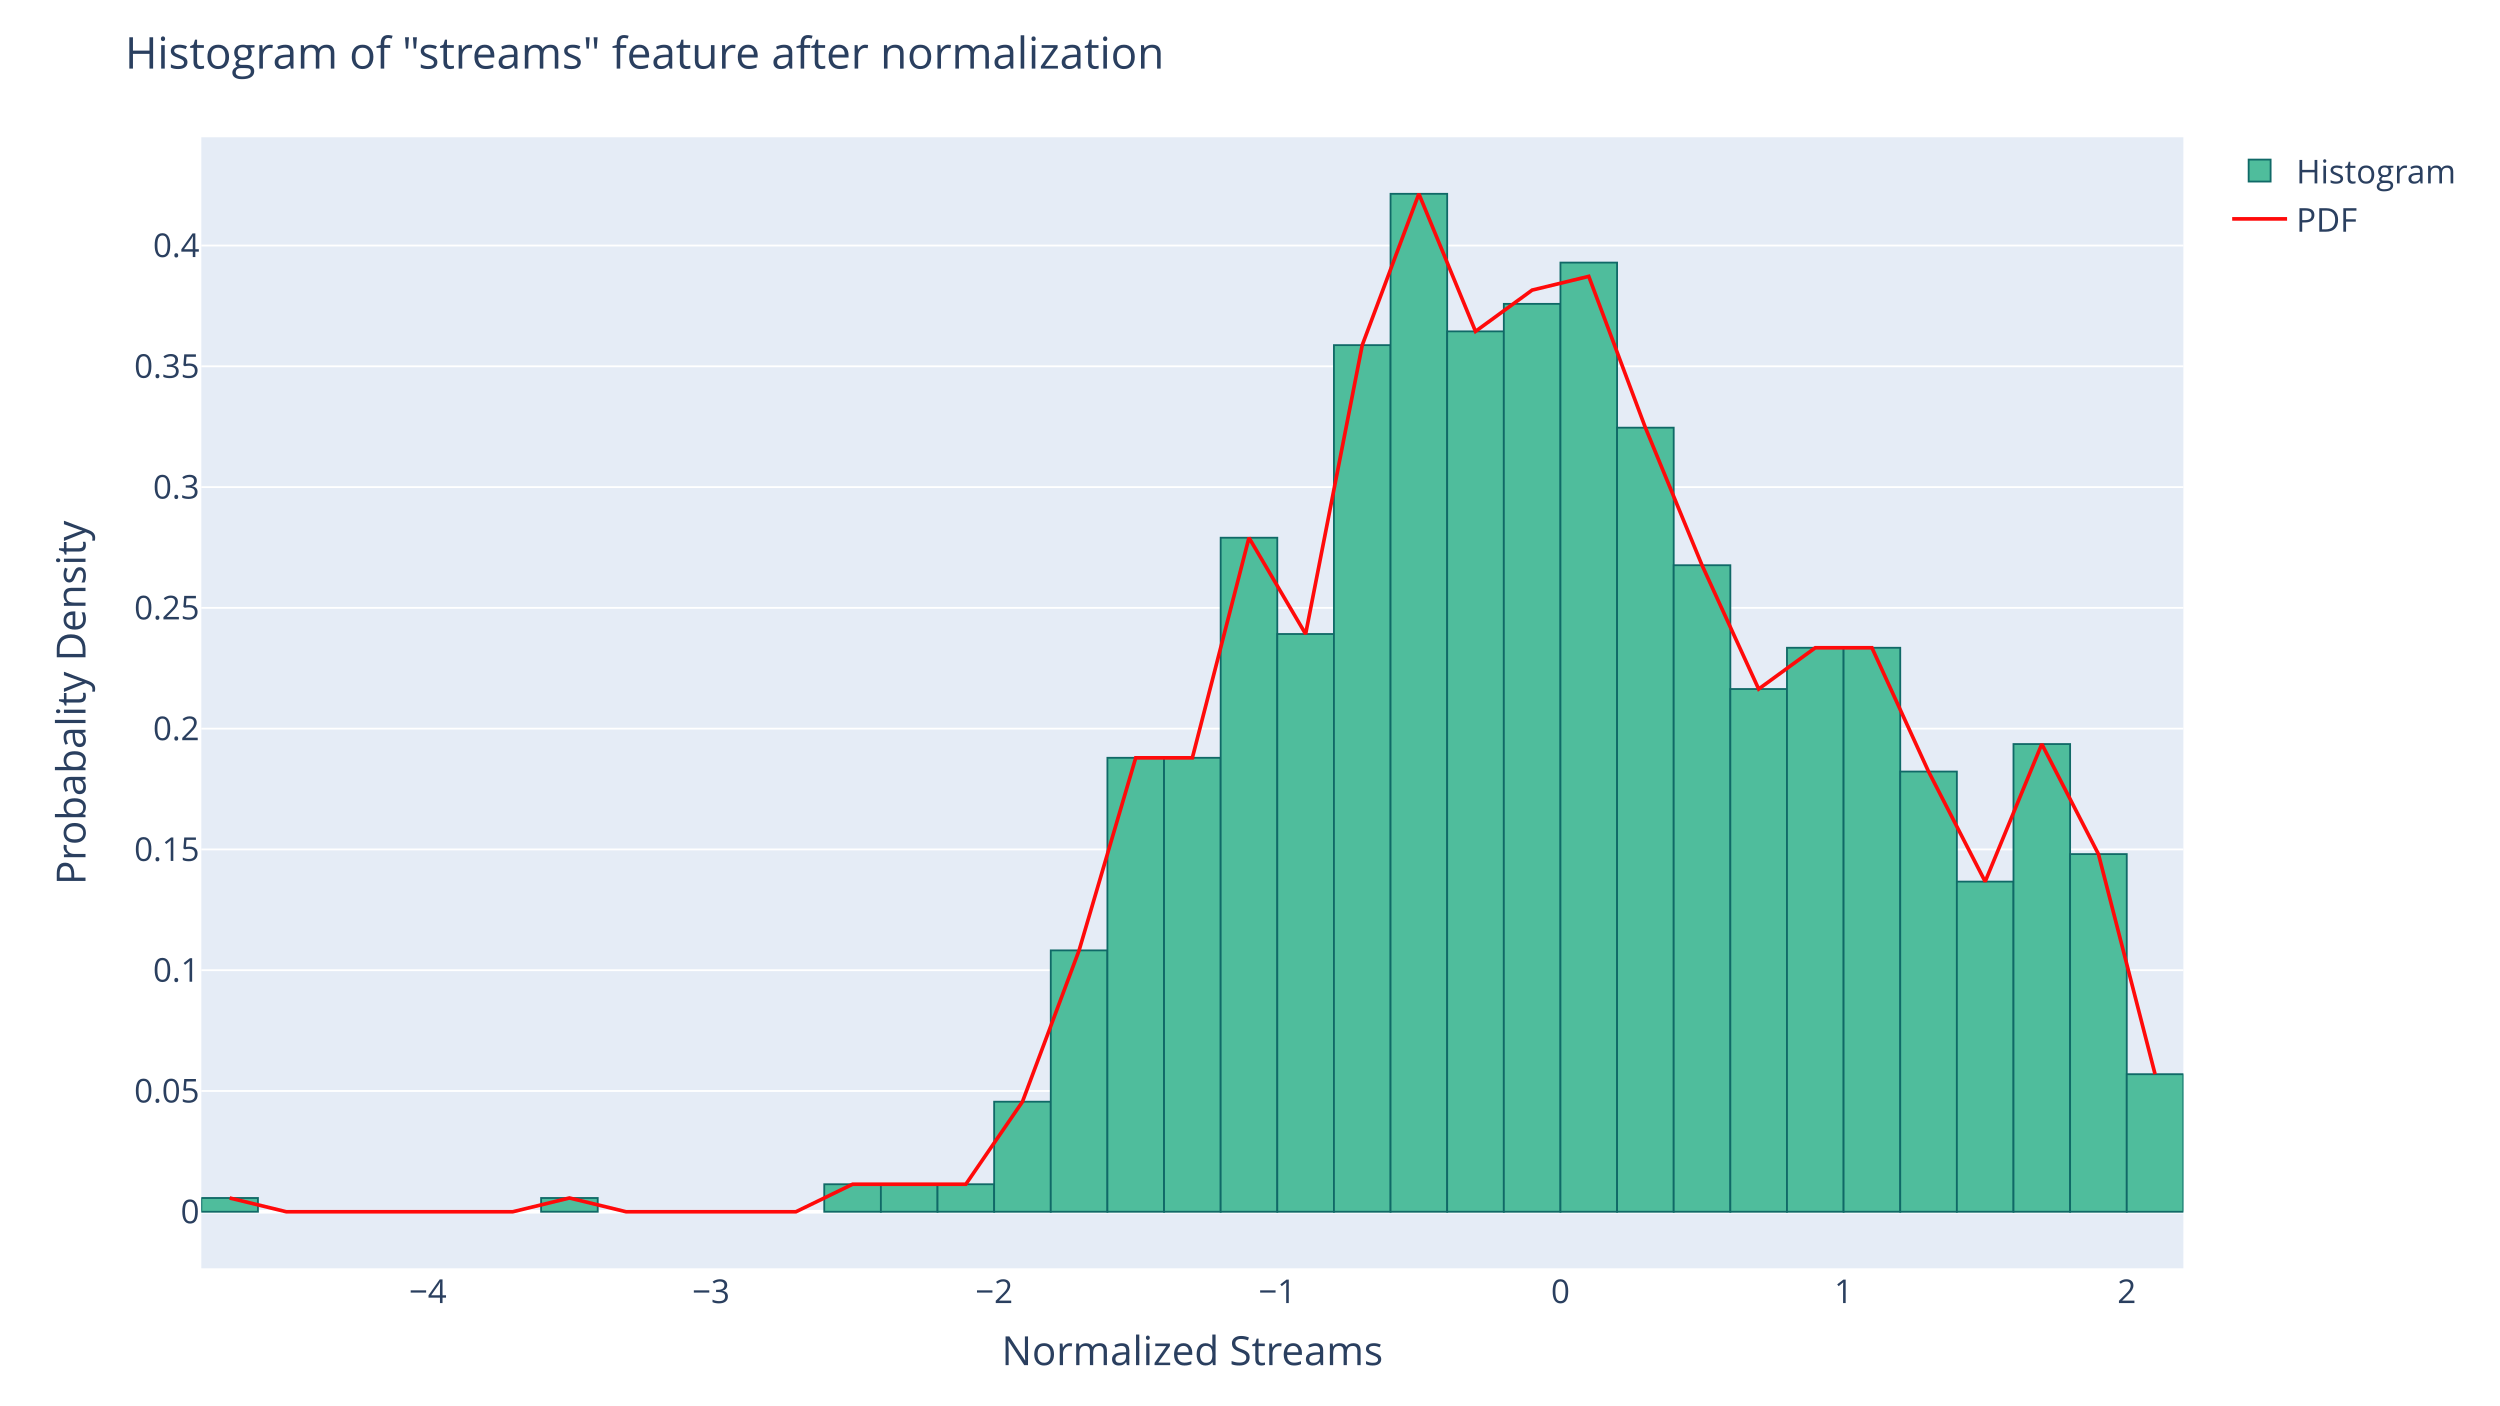
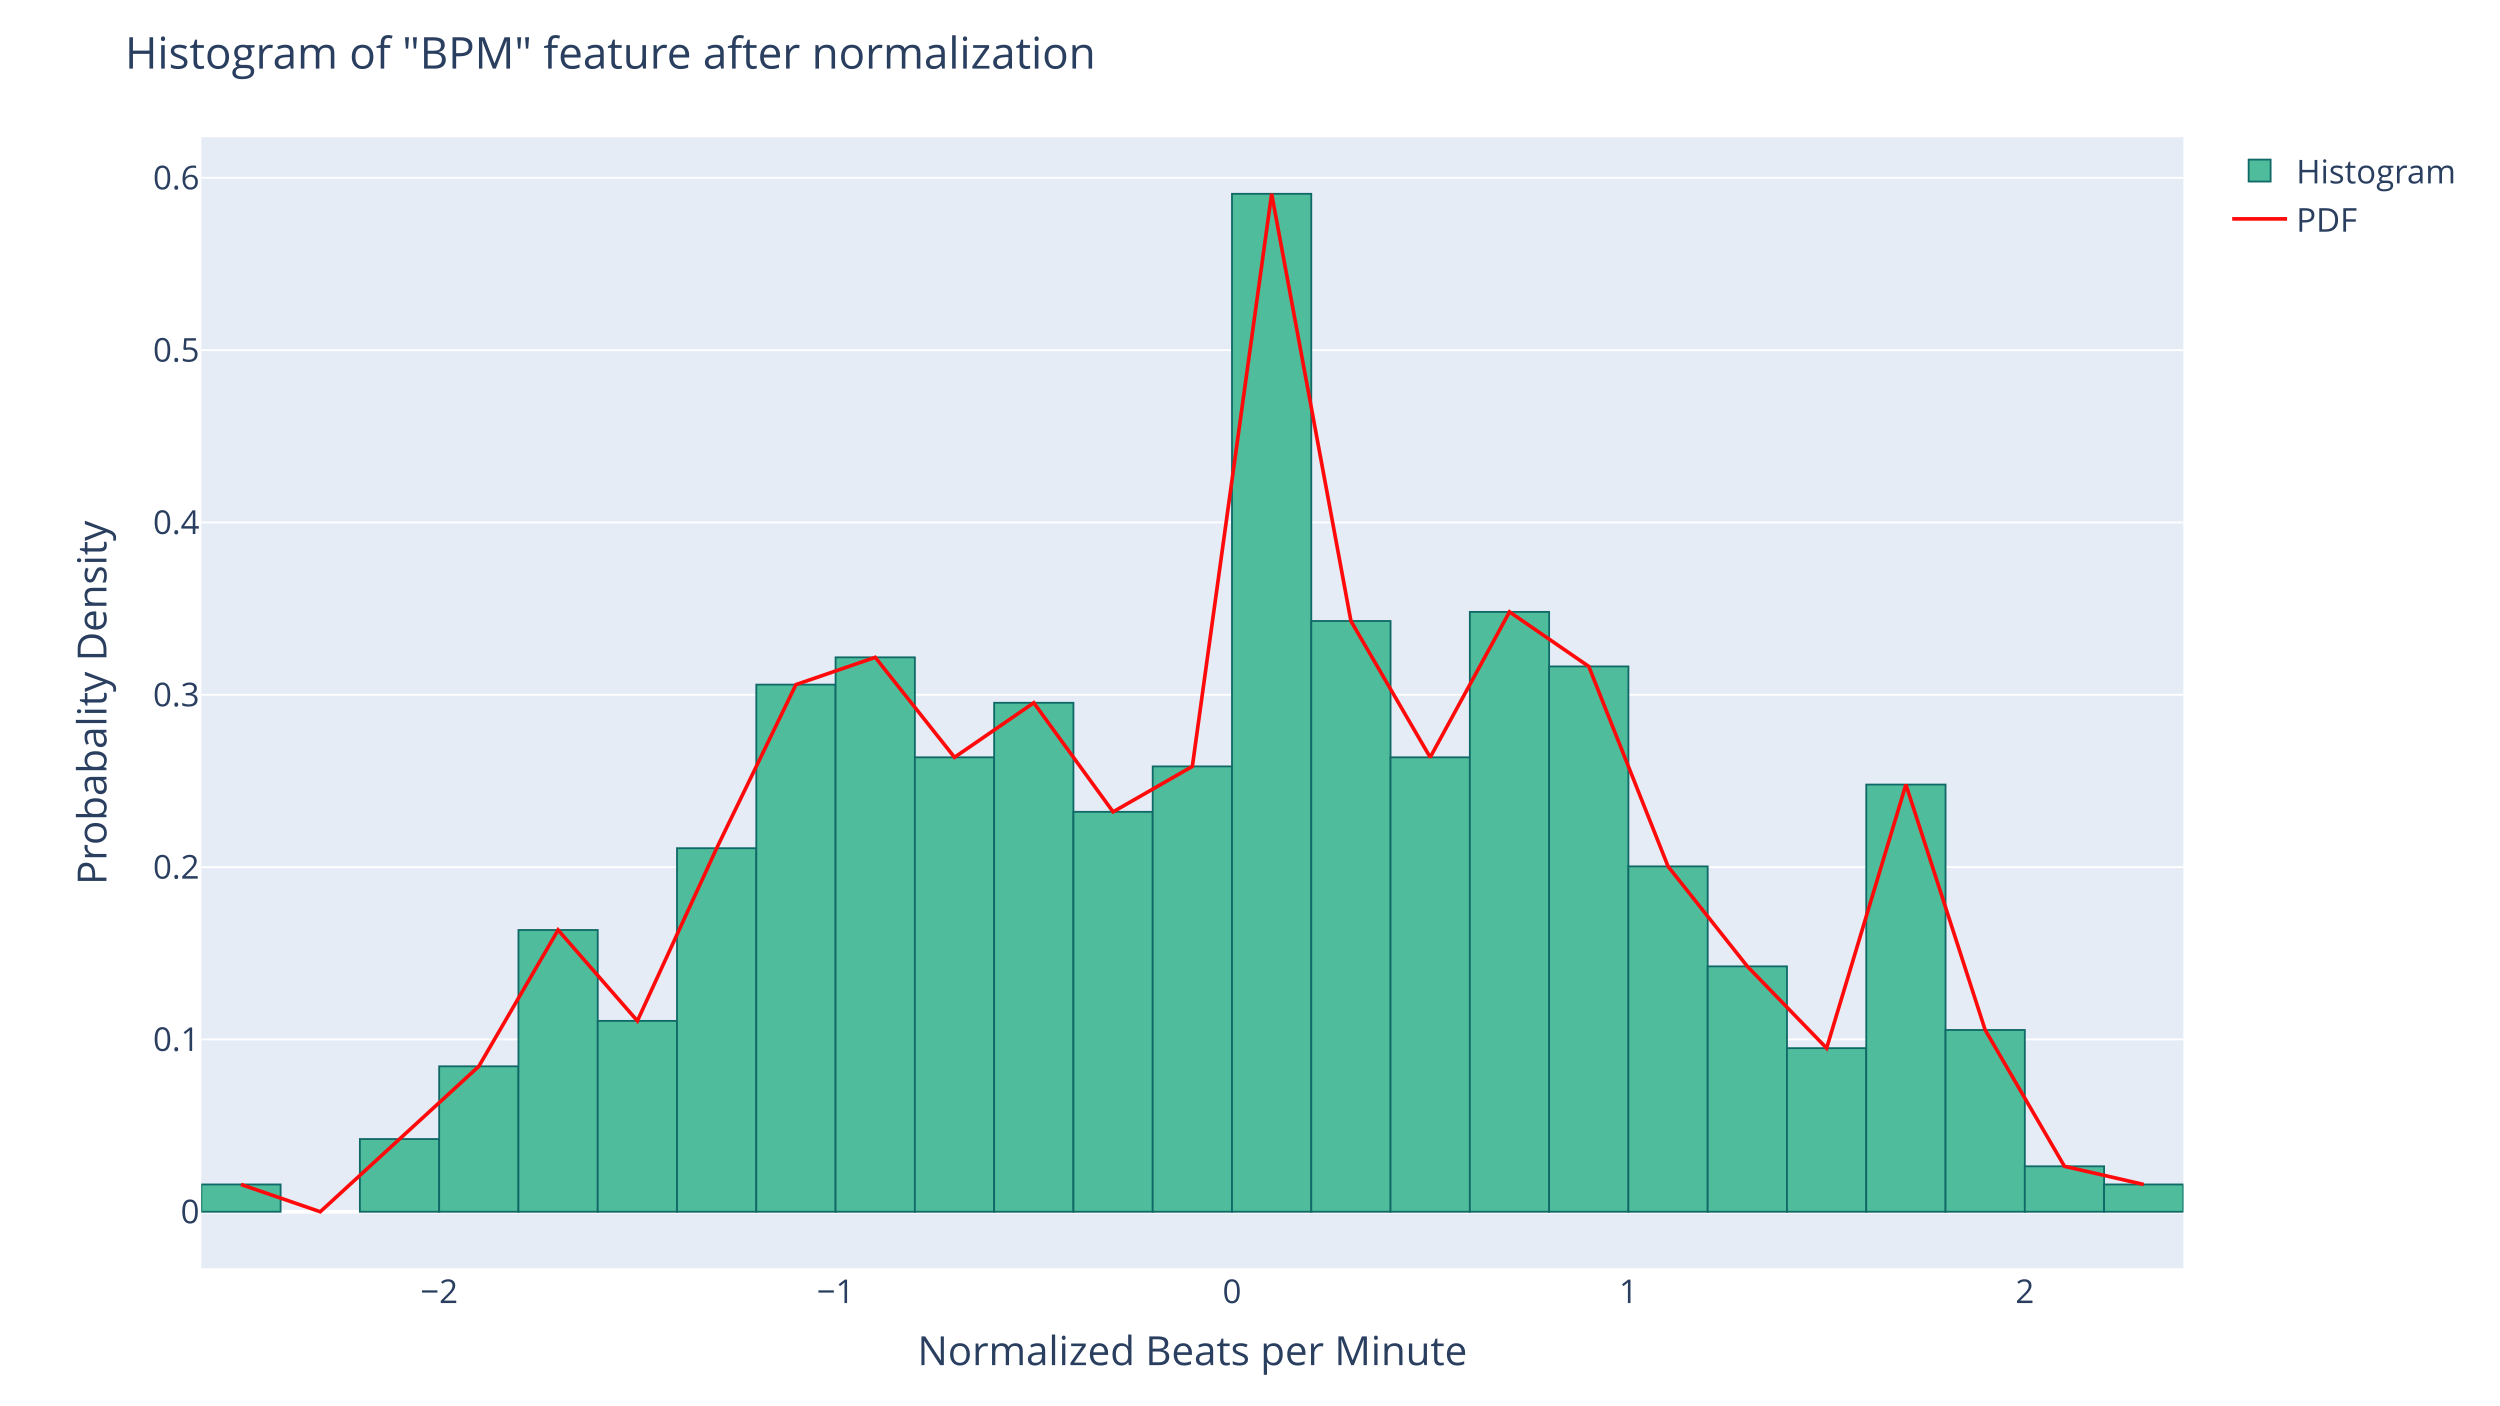
<svg xmlns="http://www.w3.org/2000/svg" class="main-svg" width="1366" height="768" style="" viewBox="0 0 1366 768">
  <rect x="0" y="0" width="1366" height="768" style="fill: rgb(255, 255, 255); fill-opacity: 1;" />
-   <defs id="defs-4e737f">
+   <defs id="defs-53ca72">
    <g class="clips">
-       <clipPath id="clip4e737fxyplot" class="plotclip">
+       <clipPath id="clip53ca72xyplot" class="plotclip">
        <rect width="1083" height="618" />
      </clipPath>
-       <clipPath class="axesclip" id="clip4e737fx">
+       <clipPath class="axesclip" id="clip53ca72x">
        <rect x="110" y="0" width="1083" height="768" />
      </clipPath>
-       <clipPath class="axesclip" id="clip4e737fy">
+       <clipPath class="axesclip" id="clip53ca72y">
        <rect x="0" y="75" width="1366" height="618" />
      </clipPath>
-       <clipPath class="axesclip" id="clip4e737fxy">
+       <clipPath class="axesclip" id="clip53ca72xy">
        <rect x="110" y="75" width="1083" height="618" />
      </clipPath>
    </g>
    <g class="gradients" />
    <g class="patterns" />
  </defs>
  <g class="bglayer">
    <rect class="bg" x="110" y="75" width="1083" height="618" style="fill: rgb(229, 236, 246); fill-opacity: 1; stroke-width: 0;" />
  </g>
  <g class="layer-below">
    <g class="imagelayer" />
    <g class="shapelayer" />
  </g>
  <g class="cartesianlayer">
    <g class="subplot xy">
      <g class="layer-subplot">
        <g class="shapelayer" />
        <g class="imagelayer" />
      </g>
      <g class="minor-gridlayer">
        <g class="x" />
        <g class="y" />
      </g>
      <g class="gridlayer">
        <g class="x" />
        <g class="y">
-           <path class="ygrid crisp" transform="translate(0,596.11)" d="M110,0h1083" style="stroke: rgb(255, 255, 255); stroke-opacity: 1; stroke-width: 1px;" />
-           <path class="ygrid crisp" transform="translate(0,530.12)" d="M110,0h1083" style="stroke: rgb(255, 255, 255); stroke-opacity: 1; stroke-width: 1px;" />
-           <path class="ygrid crisp" transform="translate(0,464.12)" d="M110,0h1083" style="stroke: rgb(255, 255, 255); stroke-opacity: 1; stroke-width: 1px;" />
-           <path class="ygrid crisp" transform="translate(0,398.13)" d="M110,0h1083" style="stroke: rgb(255, 255, 255); stroke-opacity: 1; stroke-width: 1px;" />
-           <path class="ygrid crisp" transform="translate(0,332.14)" d="M110,0h1083" style="stroke: rgb(255, 255, 255); stroke-opacity: 1; stroke-width: 1px;" />
-           <path class="ygrid crisp" transform="translate(0,266.15)" d="M110,0h1083" style="stroke: rgb(255, 255, 255); stroke-opacity: 1; stroke-width: 1px;" />
-           <path class="ygrid crisp" transform="translate(0,200.15)" d="M110,0h1083" style="stroke: rgb(255, 255, 255); stroke-opacity: 1; stroke-width: 1px;" />
-           <path class="ygrid crisp" transform="translate(0,134.16)" d="M110,0h1083" style="stroke: rgb(255, 255, 255); stroke-opacity: 1; stroke-width: 1px;" />
+           <path class="ygrid crisp" transform="translate(0,567.94)" d="M110,0h1083" style="stroke: rgb(255, 255, 255); stroke-opacity: 1; stroke-width: 1px;" />
+           <path class="ygrid crisp" transform="translate(0,473.79)" d="M110,0h1083" style="stroke: rgb(255, 255, 255); stroke-opacity: 1; stroke-width: 1px;" />
+           <path class="ygrid crisp" transform="translate(0,379.63)" d="M110,0h1083" style="stroke: rgb(255, 255, 255); stroke-opacity: 1; stroke-width: 1px;" />
+           <path class="ygrid crisp" transform="translate(0,285.47)" d="M110,0h1083" style="stroke: rgb(255, 255, 255); stroke-opacity: 1; stroke-width: 1px;" />
+           <path class="ygrid crisp" transform="translate(0,191.32)" d="M110,0h1083" style="stroke: rgb(255, 255, 255); stroke-opacity: 1; stroke-width: 1px;" />
+           <path class="ygrid crisp" transform="translate(0,97.16)" d="M110,0h1083" style="stroke: rgb(255, 255, 255); stroke-opacity: 1; stroke-width: 1px;" />
        </g>
      </g>
      <g class="zerolinelayer">
        <path class="yzl zl crisp" transform="translate(0,662.1)" d="M110,0h1083" style="stroke: rgb(255, 255, 255); stroke-opacity: 1; stroke-width: 2px;" />
      </g>
      <g class="layer-between">
        <g class="shapelayer" />
        <g class="imagelayer" />
      </g>
      <path class="xlines-below" />
      <path class="ylines-below" />
      <g class="overlines-below" />
      <g class="xaxislayer-below" />
      <g class="yaxislayer-below" />
      <g class="overaxes-below" />
      <g class="overplot">
-         <g class="xy" transform="translate(110,75)" clip-path="url(#clip4e737fxyplot)">
+         <g class="xy" transform="translate(110,75)" clip-path="url(#clip53ca72xyplot)">
          <g class="barlayer mlayer">
            <g class="trace bars" style="opacity: 1;">
              <g class="points">
                <g class="point">
-                   <path d="M0,587.1V579.58H30.94V587.1Z" style="vector-effect: none; opacity: 1; stroke-width: 1px; fill: rgb(79, 189, 156); fill-opacity: 1; stroke: rgb(16, 105, 103); stroke-opacity: 1;" />
+                   <path d="M0,587.1V572.2H43.32V587.1Z" style="vector-effect: none; opacity: 1; stroke-width: 1px; fill: rgb(79, 189, 156); fill-opacity: 1; stroke: rgb(16, 105, 103); stroke-opacity: 1;" />
                </g>
                <g class="point">
                  <path d="M0,0Z" style="vector-effect: none; opacity: 1; stroke-width: 0px; fill: rgb(79, 189, 156); fill-opacity: 1; stroke: rgb(16, 105, 103); stroke-opacity: 1;" />
                </g>
                <g class="point">
-                   <path d="M0,0Z" style="vector-effect: none; opacity: 1; stroke-width: 0px; fill: rgb(79, 189, 156); fill-opacity: 1; stroke: rgb(16, 105, 103); stroke-opacity: 1;" />
-                 </g>
-                 <g class="point">
-                   <path d="M0,0Z" style="vector-effect: none; opacity: 1; stroke-width: 0px; fill: rgb(79, 189, 156); fill-opacity: 1; stroke: rgb(16, 105, 103); stroke-opacity: 1;" />
-                 </g>
-                 <g class="point">
-                   <path d="M0,0Z" style="vector-effect: none; opacity: 1; stroke-width: 0px; fill: rgb(79, 189, 156); fill-opacity: 1; stroke: rgb(16, 105, 103); stroke-opacity: 1;" />
-                 </g>
-                 <g class="point">
-                   <path d="M0,0Z" style="vector-effect: none; opacity: 1; stroke-width: 0px; fill: rgb(79, 189, 156); fill-opacity: 1; stroke: rgb(16, 105, 103); stroke-opacity: 1;" />
-                 </g>
-                 <g class="point">
-                   <path d="M185.66,587.1V579.58H216.6V587.1Z" style="vector-effect: none; opacity: 1; stroke-width: 1px; fill: rgb(79, 189, 156); fill-opacity: 1; stroke: rgb(16, 105, 103); stroke-opacity: 1;" />
-                 </g>
-                 <g class="point">
-                   <path d="M0,0Z" style="vector-effect: none; opacity: 1; stroke-width: 0px; fill: rgb(79, 189, 156); fill-opacity: 1; stroke: rgb(16, 105, 103); stroke-opacity: 1;" />
-                 </g>
-                 <g class="point">
-                   <path d="M0,0Z" style="vector-effect: none; opacity: 1; stroke-width: 0px; fill: rgb(79, 189, 156); fill-opacity: 1; stroke: rgb(16, 105, 103); stroke-opacity: 1;" />
-                 </g>
-                 <g class="point">
-                   <path d="M0,0Z" style="vector-effect: none; opacity: 1; stroke-width: 0px; fill: rgb(79, 189, 156); fill-opacity: 1; stroke: rgb(16, 105, 103); stroke-opacity: 1;" />
-                 </g>
-                 <g class="point">
-                   <path d="M0,0Z" style="vector-effect: none; opacity: 1; stroke-width: 0px; fill: rgb(79, 189, 156); fill-opacity: 1; stroke: rgb(16, 105, 103); stroke-opacity: 1;" />
-                 </g>
-                 <g class="point">
-                   <path d="M340.37,587.1V572.07H371.31V587.1Z" style="vector-effect: none; opacity: 1; stroke-width: 1px; fill: rgb(79, 189, 156); fill-opacity: 1; stroke: rgb(16, 105, 103); stroke-opacity: 1;" />
-                 </g>
-                 <g class="point">
-                   <path d="M371.31,587.1V572.07H402.26V587.1Z" style="vector-effect: none; opacity: 1; stroke-width: 1px; fill: rgb(79, 189, 156); fill-opacity: 1; stroke: rgb(16, 105, 103); stroke-opacity: 1;" />
-                 </g>
-                 <g class="point">
-                   <path d="M402.26,587.1V572.07H433.2V587.1Z" style="vector-effect: none; opacity: 1; stroke-width: 1px; fill: rgb(79, 189, 156); fill-opacity: 1; stroke: rgb(16, 105, 103); stroke-opacity: 1;" />
-                 </g>
-                 <g class="point">
-                   <path d="M433.2,587.1V526.97H464.14V587.1Z" style="vector-effect: none; opacity: 1; stroke-width: 1px; fill: rgb(79, 189, 156); fill-opacity: 1; stroke: rgb(16, 105, 103); stroke-opacity: 1;" />
-                 </g>
-                 <g class="point">
-                   <path d="M464.14,587.1V444.29H495.09V587.1Z" style="vector-effect: none; opacity: 1; stroke-width: 1px; fill: rgb(79, 189, 156); fill-opacity: 1; stroke: rgb(16, 105, 103); stroke-opacity: 1;" />
-                 </g>
-                 <g class="point">
-                   <path d="M495.09,587.1V339.06H526.03V587.1Z" style="vector-effect: none; opacity: 1; stroke-width: 1px; fill: rgb(79, 189, 156); fill-opacity: 1; stroke: rgb(16, 105, 103); stroke-opacity: 1;" />
-                 </g>
-                 <g class="point">
-                   <path d="M526.03,587.1V339.06H556.97V587.1Z" style="vector-effect: none; opacity: 1; stroke-width: 1px; fill: rgb(79, 189, 156); fill-opacity: 1; stroke: rgb(16, 105, 103); stroke-opacity: 1;" />
-                 </g>
-                 <g class="point">
-                   <path d="M556.97,587.1V218.81H587.91V587.1Z" style="vector-effect: none; opacity: 1; stroke-width: 1px; fill: rgb(79, 189, 156); fill-opacity: 1; stroke: rgb(16, 105, 103); stroke-opacity: 1;" />
-                 </g>
-                 <g class="point">
-                   <path d="M587.91,587.1V271.42H618.86V587.1Z" style="vector-effect: none; opacity: 1; stroke-width: 1px; fill: rgb(79, 189, 156); fill-opacity: 1; stroke: rgb(16, 105, 103); stroke-opacity: 1;" />
-                 </g>
-                 <g class="point">
-                   <path d="M618.86,587.1V113.58H649.8V587.1Z" style="vector-effect: none; opacity: 1; stroke-width: 1px; fill: rgb(79, 189, 156); fill-opacity: 1; stroke: rgb(16, 105, 103); stroke-opacity: 1;" />
-                 </g>
-                 <g class="point">
-                   <path d="M649.8,587.1V30.9H680.74V587.1Z" style="vector-effect: none; opacity: 1; stroke-width: 1px; fill: rgb(79, 189, 156); fill-opacity: 1; stroke: rgb(16, 105, 103); stroke-opacity: 1;" />
-                 </g>
-                 <g class="point">
-                   <path d="M680.74,587.1V106.06H711.69V587.1Z" style="vector-effect: none; opacity: 1; stroke-width: 1px; fill: rgb(79, 189, 156); fill-opacity: 1; stroke: rgb(16, 105, 103); stroke-opacity: 1;" />
-                 </g>
-                 <g class="point">
-                   <path d="M711.69,587.1V91.03H742.63V587.1Z" style="vector-effect: none; opacity: 1; stroke-width: 1px; fill: rgb(79, 189, 156); fill-opacity: 1; stroke: rgb(16, 105, 103); stroke-opacity: 1;" />
-                 </g>
-                 <g class="point">
-                   <path d="M742.63,587.1V68.48H773.57V587.1Z" style="vector-effect: none; opacity: 1; stroke-width: 1px; fill: rgb(79, 189, 156); fill-opacity: 1; stroke: rgb(16, 105, 103); stroke-opacity: 1;" />
-                 </g>
-                 <g class="point">
-                   <path d="M773.57,587.1V158.68H804.51V587.1Z" style="vector-effect: none; opacity: 1; stroke-width: 1px; fill: rgb(79, 189, 156); fill-opacity: 1; stroke: rgb(16, 105, 103); stroke-opacity: 1;" />
-                 </g>
-                 <g class="point">
-                   <path d="M804.51,587.1V233.84H835.46V587.1Z" style="vector-effect: none; opacity: 1; stroke-width: 1px; fill: rgb(79, 189, 156); fill-opacity: 1; stroke: rgb(16, 105, 103); stroke-opacity: 1;" />
-                 </g>
-                 <g class="point">
-                   <path d="M835.46,587.1V301.48H866.4V587.1Z" style="vector-effect: none; opacity: 1; stroke-width: 1px; fill: rgb(79, 189, 156); fill-opacity: 1; stroke: rgb(16, 105, 103); stroke-opacity: 1;" />
-                 </g>
-                 <g class="point">
-                   <path d="M866.4,587.1V278.94H897.34V587.1Z" style="vector-effect: none; opacity: 1; stroke-width: 1px; fill: rgb(79, 189, 156); fill-opacity: 1; stroke: rgb(16, 105, 103); stroke-opacity: 1;" />
-                 </g>
-                 <g class="point">
-                   <path d="M897.34,587.1V278.94H928.29V587.1Z" style="vector-effect: none; opacity: 1; stroke-width: 1px; fill: rgb(79, 189, 156); fill-opacity: 1; stroke: rgb(16, 105, 103); stroke-opacity: 1;" />
-                 </g>
-                 <g class="point">
-                   <path d="M928.29,587.1V346.58H959.23V587.1Z" style="vector-effect: none; opacity: 1; stroke-width: 1px; fill: rgb(79, 189, 156); fill-opacity: 1; stroke: rgb(16, 105, 103); stroke-opacity: 1;" />
-                 </g>
-                 <g class="point">
-                   <path d="M959.23,587.1V406.71H990.17V587.1Z" style="vector-effect: none; opacity: 1; stroke-width: 1px; fill: rgb(79, 189, 156); fill-opacity: 1; stroke: rgb(16, 105, 103); stroke-opacity: 1;" />
-                 </g>
-                 <g class="point">
-                   <path d="M990.17,587.1V331.55H1021.11V587.1Z" style="vector-effect: none; opacity: 1; stroke-width: 1px; fill: rgb(79, 189, 156); fill-opacity: 1; stroke: rgb(16, 105, 103); stroke-opacity: 1;" />
-                 </g>
-                 <g class="point">
-                   <path d="M1021.11,587.1V391.68H1052.06V587.1Z" style="vector-effect: none; opacity: 1; stroke-width: 1px; fill: rgb(79, 189, 156); fill-opacity: 1; stroke: rgb(16, 105, 103); stroke-opacity: 1;" />
-                 </g>
-                 <g class="point">
-                   <path d="M1052.06,587.1V511.94H1083V587.1Z" style="vector-effect: none; opacity: 1; stroke-width: 1px; fill: rgb(79, 189, 156); fill-opacity: 1; stroke: rgb(16, 105, 103); stroke-opacity: 1;" />
+                   <path d="M86.64,587.1V547.37H129.96V587.1Z" style="vector-effect: none; opacity: 1; stroke-width: 1px; fill: rgb(79, 189, 156); fill-opacity: 1; stroke: rgb(16, 105, 103); stroke-opacity: 1;" />
+                 </g>
+                 <g class="point">
+                   <path d="M129.96,587.1V507.64H173.28V587.1Z" style="vector-effect: none; opacity: 1; stroke-width: 1px; fill: rgb(79, 189, 156); fill-opacity: 1; stroke: rgb(16, 105, 103); stroke-opacity: 1;" />
+                 </g>
+                 <g class="point">
+                   <path d="M173.28,587.1V433.15H216.6V587.1Z" style="vector-effect: none; opacity: 1; stroke-width: 1px; fill: rgb(79, 189, 156); fill-opacity: 1; stroke: rgb(16, 105, 103); stroke-opacity: 1;" />
+                 </g>
+                 <g class="point">
+                   <path d="M216.6,587.1V482.81H259.92V587.1Z" style="vector-effect: none; opacity: 1; stroke-width: 1px; fill: rgb(79, 189, 156); fill-opacity: 1; stroke: rgb(16, 105, 103); stroke-opacity: 1;" />
+                 </g>
+                 <g class="point">
+                   <path d="M259.92,587.1V388.46H303.24V587.1Z" style="vector-effect: none; opacity: 1; stroke-width: 1px; fill: rgb(79, 189, 156); fill-opacity: 1; stroke: rgb(16, 105, 103); stroke-opacity: 1;" />
+                 </g>
+                 <g class="point">
+                   <path d="M303.24,587.1V299.07H346.56V587.1Z" style="vector-effect: none; opacity: 1; stroke-width: 1px; fill: rgb(79, 189, 156); fill-opacity: 1; stroke: rgb(16, 105, 103); stroke-opacity: 1;" />
+                 </g>
+                 <g class="point">
+                   <path d="M346.56,587.1V284.17H389.88V587.1Z" style="vector-effect: none; opacity: 1; stroke-width: 1px; fill: rgb(79, 189, 156); fill-opacity: 1; stroke: rgb(16, 105, 103); stroke-opacity: 1;" />
+                 </g>
+                 <g class="point">
+                   <path d="M389.88,587.1V338.8H433.2V587.1Z" style="vector-effect: none; opacity: 1; stroke-width: 1px; fill: rgb(79, 189, 156); fill-opacity: 1; stroke: rgb(16, 105, 103); stroke-opacity: 1;" />
+                 </g>
+                 <g class="point">
+                   <path d="M433.2,587.1V309H476.52V587.1Z" style="vector-effect: none; opacity: 1; stroke-width: 1px; fill: rgb(79, 189, 156); fill-opacity: 1; stroke: rgb(16, 105, 103); stroke-opacity: 1;" />
+                 </g>
+                 <g class="point">
+                   <path d="M476.52,587.1V368.59H519.84V587.1Z" style="vector-effect: none; opacity: 1; stroke-width: 1px; fill: rgb(79, 189, 156); fill-opacity: 1; stroke: rgb(16, 105, 103); stroke-opacity: 1;" />
+                 </g>
+                 <g class="point">
+                   <path d="M519.84,587.1V343.76H563.16V587.1Z" style="vector-effect: none; opacity: 1; stroke-width: 1px; fill: rgb(79, 189, 156); fill-opacity: 1; stroke: rgb(16, 105, 103); stroke-opacity: 1;" />
+                 </g>
+                 <g class="point">
+                   <path d="M563.16,587.1V30.9H606.48V587.1Z" style="vector-effect: none; opacity: 1; stroke-width: 1px; fill: rgb(79, 189, 156); fill-opacity: 1; stroke: rgb(16, 105, 103); stroke-opacity: 1;" />
+                 </g>
+                 <g class="point">
+                   <path d="M606.48,587.1V264.31H649.8V587.1Z" style="vector-effect: none; opacity: 1; stroke-width: 1px; fill: rgb(79, 189, 156); fill-opacity: 1; stroke: rgb(16, 105, 103); stroke-opacity: 1;" />
+                 </g>
+                 <g class="point">
+                   <path d="M649.8,587.1V338.8H693.12V587.1Z" style="vector-effect: none; opacity: 1; stroke-width: 1px; fill: rgb(79, 189, 156); fill-opacity: 1; stroke: rgb(16, 105, 103); stroke-opacity: 1;" />
+                 </g>
+                 <g class="point">
+                   <path d="M693.12,587.1V259.34H736.44V587.1Z" style="vector-effect: none; opacity: 1; stroke-width: 1px; fill: rgb(79, 189, 156); fill-opacity: 1; stroke: rgb(16, 105, 103); stroke-opacity: 1;" />
+                 </g>
+                 <g class="point">
+                   <path d="M736.44,587.1V289.14H779.76V587.1Z" style="vector-effect: none; opacity: 1; stroke-width: 1px; fill: rgb(79, 189, 156); fill-opacity: 1; stroke: rgb(16, 105, 103); stroke-opacity: 1;" />
+                 </g>
+                 <g class="point">
+                   <path d="M779.76,587.1V398.39H823.08V587.1Z" style="vector-effect: none; opacity: 1; stroke-width: 1px; fill: rgb(79, 189, 156); fill-opacity: 1; stroke: rgb(16, 105, 103); stroke-opacity: 1;" />
+                 </g>
+                 <g class="point">
+                   <path d="M823.08,587.1V453.02H866.4V587.1Z" style="vector-effect: none; opacity: 1; stroke-width: 1px; fill: rgb(79, 189, 156); fill-opacity: 1; stroke: rgb(16, 105, 103); stroke-opacity: 1;" />
+                 </g>
+                 <g class="point">
+                   <path d="M866.4,587.1V497.71H909.72V587.1Z" style="vector-effect: none; opacity: 1; stroke-width: 1px; fill: rgb(79, 189, 156); fill-opacity: 1; stroke: rgb(16, 105, 103); stroke-opacity: 1;" />
+                 </g>
+                 <g class="point">
+                   <path d="M909.72,587.1V353.69H953.04V587.1Z" style="vector-effect: none; opacity: 1; stroke-width: 1px; fill: rgb(79, 189, 156); fill-opacity: 1; stroke: rgb(16, 105, 103); stroke-opacity: 1;" />
+                 </g>
+                 <g class="point">
+                   <path d="M953.04,587.1V487.78H996.36V587.1Z" style="vector-effect: none; opacity: 1; stroke-width: 1px; fill: rgb(79, 189, 156); fill-opacity: 1; stroke: rgb(16, 105, 103); stroke-opacity: 1;" />
+                 </g>
+                 <g class="point">
+                   <path d="M996.36,587.1V562.27H1039.68V587.1Z" style="vector-effect: none; opacity: 1; stroke-width: 1px; fill: rgb(79, 189, 156); fill-opacity: 1; stroke: rgb(16, 105, 103); stroke-opacity: 1;" />
+                 </g>
+                 <g class="point">
+                   <path d="M1039.68,587.1V572.2H1083V587.1Z" style="vector-effect: none; opacity: 1; stroke-width: 1px; fill: rgb(79, 189, 156); fill-opacity: 1; stroke: rgb(16, 105, 103); stroke-opacity: 1;" />
                </g>
              </g>
            </g>
          </g>
          <g class="scatterlayer mlayer">
-             <g class="trace scatter tracebd373e" style="stroke-miterlimit: 2; opacity: 1;">
+             <g class="trace scatter trace0a859e" style="stroke-miterlimit: 2; opacity: 1;">
              <g class="fills" />
              <g class="errorbars" />
              <g class="lines">
-                 <path class="js-line" d="M15.47,579.58L46.41,587.1L77.36,587.1L170.19,587.1L201.13,579.58L232.07,587.1L263.01,587.1L324.9,587.1L355.84,572.07L417.73,572.07L448.67,526.97L479.61,444.29L510.56,339.07L541.5,339.07L572.44,218.81L603.39,271.42L634.33,113.58L665.27,30.9L696.22,106.06L727.16,83.51L758.1,76L789.04,158.68L819.99,233.84L850.93,301.48L881.87,278.94L912.82,278.94L943.76,346.58L974.7,406.71L1005.64,331.55L1036.59,391.68L1067.53,511.94" style="vector-effect: none; fill: none; stroke: rgb(255, 10, 10); stroke-opacity: 1; stroke-width: 2px; opacity: 1;" />
+                 <path class="js-line" d="M21.66,572.2L64.98,587.1L108.3,547.37L151.62,507.64L194.94,433.15L238.26,482.81L281.58,388.46L324.9,299.07L368.22,284.17L411.54,338.8L454.86,309L498.18,368.59L541.5,343.76L584.82,30.9L628.14,264.31L671.46,338.8L714.78,259.34L758.1,289.14L801.42,398.39L844.74,453.02L888.06,497.71L931.38,353.69L974.7,487.78L1018.02,562.27L1061.34,572.2" style="vector-effect: none; fill: none; stroke: rgb(255, 10, 10); stroke-opacity: 1; stroke-width: 2px; opacity: 1;" />
              </g>
              <g class="points" />
              <g class="text" />
            </g>
          </g>
        </g>
      </g>
      <path class="xlines-above crisp" d="M0,0" style="fill: none;" />
      <path class="ylines-above crisp" d="M0,0" style="fill: none;" />
      <g class="overlines-above" />
      <g class="xaxislayer-above">
        <g class="xtick">
-           <text text-anchor="middle" x="0" y="712" transform="translate(233.77,0)" style="font-family: 'Open Sans', verdana, arial, sans-serif; font-size: 18px; fill: rgb(42, 63, 95); fill-opacity: 1; white-space: pre; opacity: 1;">−4</text>
-         </g>
-         <g class="xtick">
-           <text text-anchor="middle" x="0" y="712" style="font-family: 'Open Sans', verdana, arial, sans-serif; font-size: 18px; fill: rgb(42, 63, 95); fill-opacity: 1; white-space: pre; opacity: 1;" transform="translate(388.49,0)">−3</text>
-         </g>
-         <g class="xtick">
-           <text text-anchor="middle" x="0" y="712" style="font-family: 'Open Sans', verdana, arial, sans-serif; font-size: 18px; fill: rgb(42, 63, 95); fill-opacity: 1; white-space: pre; opacity: 1;" transform="translate(543.2,0)">−2</text>
-         </g>
-         <g class="xtick">
-           <text text-anchor="middle" x="0" y="712" style="font-family: 'Open Sans', verdana, arial, sans-serif; font-size: 18px; fill: rgb(42, 63, 95); fill-opacity: 1; white-space: pre; opacity: 1;" transform="translate(697.91,0)">−1</text>
-         </g>
-         <g class="xtick">
-           <text text-anchor="middle" x="0" y="712" style="font-family: 'Open Sans', verdana, arial, sans-serif; font-size: 18px; fill: rgb(42, 63, 95); fill-opacity: 1; white-space: pre; opacity: 1;" transform="translate(852.63,0)">0</text>
-         </g>
-         <g class="xtick">
-           <text text-anchor="middle" x="0" y="712" style="font-family: 'Open Sans', verdana, arial, sans-serif; font-size: 18px; fill: rgb(42, 63, 95); fill-opacity: 1; white-space: pre; opacity: 1;" transform="translate(1007.34,0)">1</text>
-         </g>
-         <g class="xtick">
-           <text text-anchor="middle" x="0" y="712" style="font-family: 'Open Sans', verdana, arial, sans-serif; font-size: 18px; fill: rgb(42, 63, 95); fill-opacity: 1; white-space: pre; opacity: 1;" transform="translate(1162.06,0)">2</text>
+           <text text-anchor="middle" x="0" y="712" transform="translate(239.96,0)" style="font-family: 'Open Sans', verdana, arial, sans-serif; font-size: 18px; fill: rgb(42, 63, 95); fill-opacity: 1; white-space: pre; opacity: 1;">−2</text>
+         </g>
+         <g class="xtick">
+           <text text-anchor="middle" x="0" y="712" style="font-family: 'Open Sans', verdana, arial, sans-serif; font-size: 18px; fill: rgb(42, 63, 95); fill-opacity: 1; white-space: pre; opacity: 1;" transform="translate(456.56,0)">−1</text>
+         </g>
+         <g class="xtick">
+           <text text-anchor="middle" x="0" y="712" style="font-family: 'Open Sans', verdana, arial, sans-serif; font-size: 18px; fill: rgb(42, 63, 95); fill-opacity: 1; white-space: pre; opacity: 1;" transform="translate(673.16,0)">0</text>
+         </g>
+         <g class="xtick">
+           <text text-anchor="middle" x="0" y="712" style="font-family: 'Open Sans', verdana, arial, sans-serif; font-size: 18px; fill: rgb(42, 63, 95); fill-opacity: 1; white-space: pre; opacity: 1;" transform="translate(889.76,0)">1</text>
+         </g>
+         <g class="xtick">
+           <text text-anchor="middle" x="0" y="712" style="font-family: 'Open Sans', verdana, arial, sans-serif; font-size: 18px; fill: rgb(42, 63, 95); fill-opacity: 1; white-space: pre; opacity: 1;" transform="translate(1106.36,0)">2</text>
        </g>
      </g>
      <g class="yaxislayer-above">
        <g class="ytick">
          <text text-anchor="end" x="109" y="6.3" transform="translate(0,662.1)" style="font-family: 'Open Sans', verdana, arial, sans-serif; font-size: 18px; fill: rgb(42, 63, 95); fill-opacity: 1; white-space: pre; opacity: 1;">0</text>
        </g>
        <g class="ytick">
-           <text text-anchor="end" x="109" y="6.3" style="font-family: 'Open Sans', verdana, arial, sans-serif; font-size: 18px; fill: rgb(42, 63, 95); fill-opacity: 1; white-space: pre; opacity: 1;" transform="translate(0,596.11)">0.05</text>
-         </g>
-         <g class="ytick">
-           <text text-anchor="end" x="109" y="6.3" style="font-family: 'Open Sans', verdana, arial, sans-serif; font-size: 18px; fill: rgb(42, 63, 95); fill-opacity: 1; white-space: pre; opacity: 1;" transform="translate(0,530.12)">0.1</text>
-         </g>
-         <g class="ytick">
-           <text text-anchor="end" x="109" y="6.3" style="font-family: 'Open Sans', verdana, arial, sans-serif; font-size: 18px; fill: rgb(42, 63, 95); fill-opacity: 1; white-space: pre; opacity: 1;" transform="translate(0,464.12)">0.15</text>
-         </g>
-         <g class="ytick">
-           <text text-anchor="end" x="109" y="6.3" style="font-family: 'Open Sans', verdana, arial, sans-serif; font-size: 18px; fill: rgb(42, 63, 95); fill-opacity: 1; white-space: pre; opacity: 1;" transform="translate(0,398.13)">0.2</text>
-         </g>
-         <g class="ytick">
-           <text text-anchor="end" x="109" y="6.3" style="font-family: 'Open Sans', verdana, arial, sans-serif; font-size: 18px; fill: rgb(42, 63, 95); fill-opacity: 1; white-space: pre; opacity: 1;" transform="translate(0,332.14)">0.25</text>
-         </g>
-         <g class="ytick">
-           <text text-anchor="end" x="109" y="6.3" style="font-family: 'Open Sans', verdana, arial, sans-serif; font-size: 18px; fill: rgb(42, 63, 95); fill-opacity: 1; white-space: pre; opacity: 1;" transform="translate(0,266.15)">0.3</text>
-         </g>
-         <g class="ytick">
-           <text text-anchor="end" x="109" y="6.3" style="font-family: 'Open Sans', verdana, arial, sans-serif; font-size: 18px; fill: rgb(42, 63, 95); fill-opacity: 1; white-space: pre; opacity: 1;" transform="translate(0,200.15)">0.35</text>
-         </g>
-         <g class="ytick">
-           <text text-anchor="end" x="109" y="6.3" style="font-family: 'Open Sans', verdana, arial, sans-serif; font-size: 18px; fill: rgb(42, 63, 95); fill-opacity: 1; white-space: pre; opacity: 1;" transform="translate(0,134.16)">0.4</text>
+           <text text-anchor="end" x="109" y="6.3" style="font-family: 'Open Sans', verdana, arial, sans-serif; font-size: 18px; fill: rgb(42, 63, 95); fill-opacity: 1; white-space: pre; opacity: 1;" transform="translate(0,567.94)">0.1</text>
+         </g>
+         <g class="ytick">
+           <text text-anchor="end" x="109" y="6.3" style="font-family: 'Open Sans', verdana, arial, sans-serif; font-size: 18px; fill: rgb(42, 63, 95); fill-opacity: 1; white-space: pre; opacity: 1;" transform="translate(0,473.79)">0.2</text>
+         </g>
+         <g class="ytick">
+           <text text-anchor="end" x="109" y="6.3" style="font-family: 'Open Sans', verdana, arial, sans-serif; font-size: 18px; fill: rgb(42, 63, 95); fill-opacity: 1; white-space: pre; opacity: 1;" transform="translate(0,379.63)">0.3</text>
+         </g>
+         <g class="ytick">
+           <text text-anchor="end" x="109" y="6.3" style="font-family: 'Open Sans', verdana, arial, sans-serif; font-size: 18px; fill: rgb(42, 63, 95); fill-opacity: 1; white-space: pre; opacity: 1;" transform="translate(0,285.47)">0.4</text>
+         </g>
+         <g class="ytick">
+           <text text-anchor="end" x="109" y="6.3" style="font-family: 'Open Sans', verdana, arial, sans-serif; font-size: 18px; fill: rgb(42, 63, 95); fill-opacity: 1; white-space: pre; opacity: 1;" transform="translate(0,191.32)">0.5</text>
+         </g>
+         <g class="ytick">
+           <text text-anchor="end" x="109" y="6.3" style="font-family: 'Open Sans', verdana, arial, sans-serif; font-size: 18px; fill: rgb(42, 63, 95); fill-opacity: 1; white-space: pre; opacity: 1;" transform="translate(0,97.16)">0.6</text>
        </g>
      </g>
      <g class="overaxes-above" />
    </g>
  </g>
  <g class="polarlayer" />
  <g class="smithlayer" />
  <g class="ternarylayer" />
  <g class="geolayer" />
  <g class="funnelarealayer" />
  <g class="pielayer" />
  <g class="iciclelayer" />
  <g class="treemaplayer" />
  <g class="sunburstlayer" />
  <g class="glimages" />
-   <defs id="topdefs-4e737f">
+   <defs id="topdefs-53ca72">
    <g class="clips" />
-     <clipPath id="legend4e737f">
+     <clipPath id="legend53ca72">
      <rect width="139" height="63" x="0" y="0" />
    </clipPath>
  </defs>
  <g class="layer-above">
    <g class="imagelayer" />
    <g class="shapelayer" />
  </g>
  <g class="infolayer">
    <g class="legend" pointer-events="all" transform="translate(1214.66,75)">
      <rect class="bg" shape-rendering="crispEdges" width="139" height="63" x="0" y="0" style="stroke: rgb(68, 68, 68); stroke-opacity: 1; fill: rgb(255, 255, 255); fill-opacity: 1; stroke-width: 0px;" />
-       <g class="scrollbox" transform="" clip-path="url(#legend4e737f)">
+       <g class="scrollbox" transform="" clip-path="url(#legend53ca72)">
        <g class="groups">
          <g class="traces" transform="translate(0,18.2)" style="opacity: 1;">
            <text class="legendtext" text-anchor="start" x="40" y="7.02" style="font-family: 'Open Sans', verdana, arial, sans-serif; font-size: 18px; fill: rgb(42, 63, 95); fill-opacity: 1; white-space: pre;">Histogram</text>
            <g class="layers" style="opacity: 1;">
              <g class="legendfill" />
              <g class="legendlines" />
              <g class="legendsymbols">
                <g class="legendpoints">
                  <path class="legendundefined" d="M6,6H-6V-6H6Z" transform="translate(20,0)" style="stroke-width: 1px; fill: rgb(79, 189, 156); fill-opacity: 1; stroke: rgb(16, 105, 103); stroke-opacity: 1;" />
                </g>
              </g>
            </g>
            <rect class="legendtoggle" x="0" y="-13.2" width="133.375" height="26.4" style="fill: rgb(0, 0, 0); fill-opacity: 0;" />
          </g>
          <g class="traces" transform="translate(0,44.6)" style="opacity: 1;">
            <text class="legendtext" text-anchor="start" x="40" y="7.02" style="font-family: 'Open Sans', verdana, arial, sans-serif; font-size: 18px; fill: rgb(42, 63, 95); fill-opacity: 1; white-space: pre;">PDF</text>
            <g class="layers" style="opacity: 1;">
              <g class="legendfill" />
              <g class="legendlines">
                <path class="js-line" d="M5,0h30" style="fill: none; stroke: rgb(255, 10, 10); stroke-opacity: 1; stroke-width: 2px;" />
              </g>
              <g class="legendsymbols">
                <g class="legendpoints" />
              </g>
            </g>
            <rect class="legendtoggle" x="0" y="-13.2" width="133.375" height="26.4" style="fill: rgb(0, 0, 0); fill-opacity: 0;" />
          </g>
        </g>
      </g>
      <rect class="scrollbar" rx="20" ry="3" width="0" height="0" x="0" y="0" style="fill: rgb(128, 139, 164); fill-opacity: 1;" />
    </g>
    <g class="g-gtitle">
-       <text class="gtitle" x="68.3" y="37.5" text-anchor="start" dy="0em" style="opacity: 1; font-family: 'Open Sans', verdana, arial, sans-serif; font-size: 24px; fill: rgb(42, 63, 95); fill-opacity: 1; white-space: pre;">Histogram of "streams" feature after normalization</text>
+       <text class="gtitle" x="68.3" y="37.5" text-anchor="start" dy="0em" style="opacity: 1; font-family: 'Open Sans', verdana, arial, sans-serif; font-size: 24px; fill: rgb(42, 63, 95); fill-opacity: 1; white-space: pre;">Histogram of "BPM" feature after normalization</text>
    </g>
    <g class="g-xtitle">
-       <text class="xtitle" x="651.5" y="745.9" text-anchor="middle" style="opacity: 1; font-family: 'Open Sans', verdana, arial, sans-serif; font-size: 22px; fill: rgb(42, 63, 95); fill-opacity: 1; white-space: pre;">Normalized Streams</text>
+       <text class="xtitle" x="651.5" y="745.9" text-anchor="middle" style="opacity: 1; font-family: 'Open Sans', verdana, arial, sans-serif; font-size: 22px; fill: rgb(42, 63, 95); fill-opacity: 1; white-space: pre;">Normalized Beats per Minute</text>
    </g>
    <g class="g-ytitle">
-       <text class="ytitle" transform="rotate(-90,46.72187,384)" x="46.722" y="384" text-anchor="middle" style="opacity: 1; font-family: 'Open Sans', verdana, arial, sans-serif; font-size: 22px; fill: rgb(42, 63, 95); fill-opacity: 1; white-space: pre;">Probabality Density</text>
+       <text class="ytitle" transform="rotate(-90,58.15937,384)" x="58.159" y="384" text-anchor="middle" style="opacity: 1; font-family: 'Open Sans', verdana, arial, sans-serif; font-size: 22px; fill: rgb(42, 63, 95); fill-opacity: 1; white-space: pre;">Probabality Density</text>
    </g>
  </g>
</svg>
